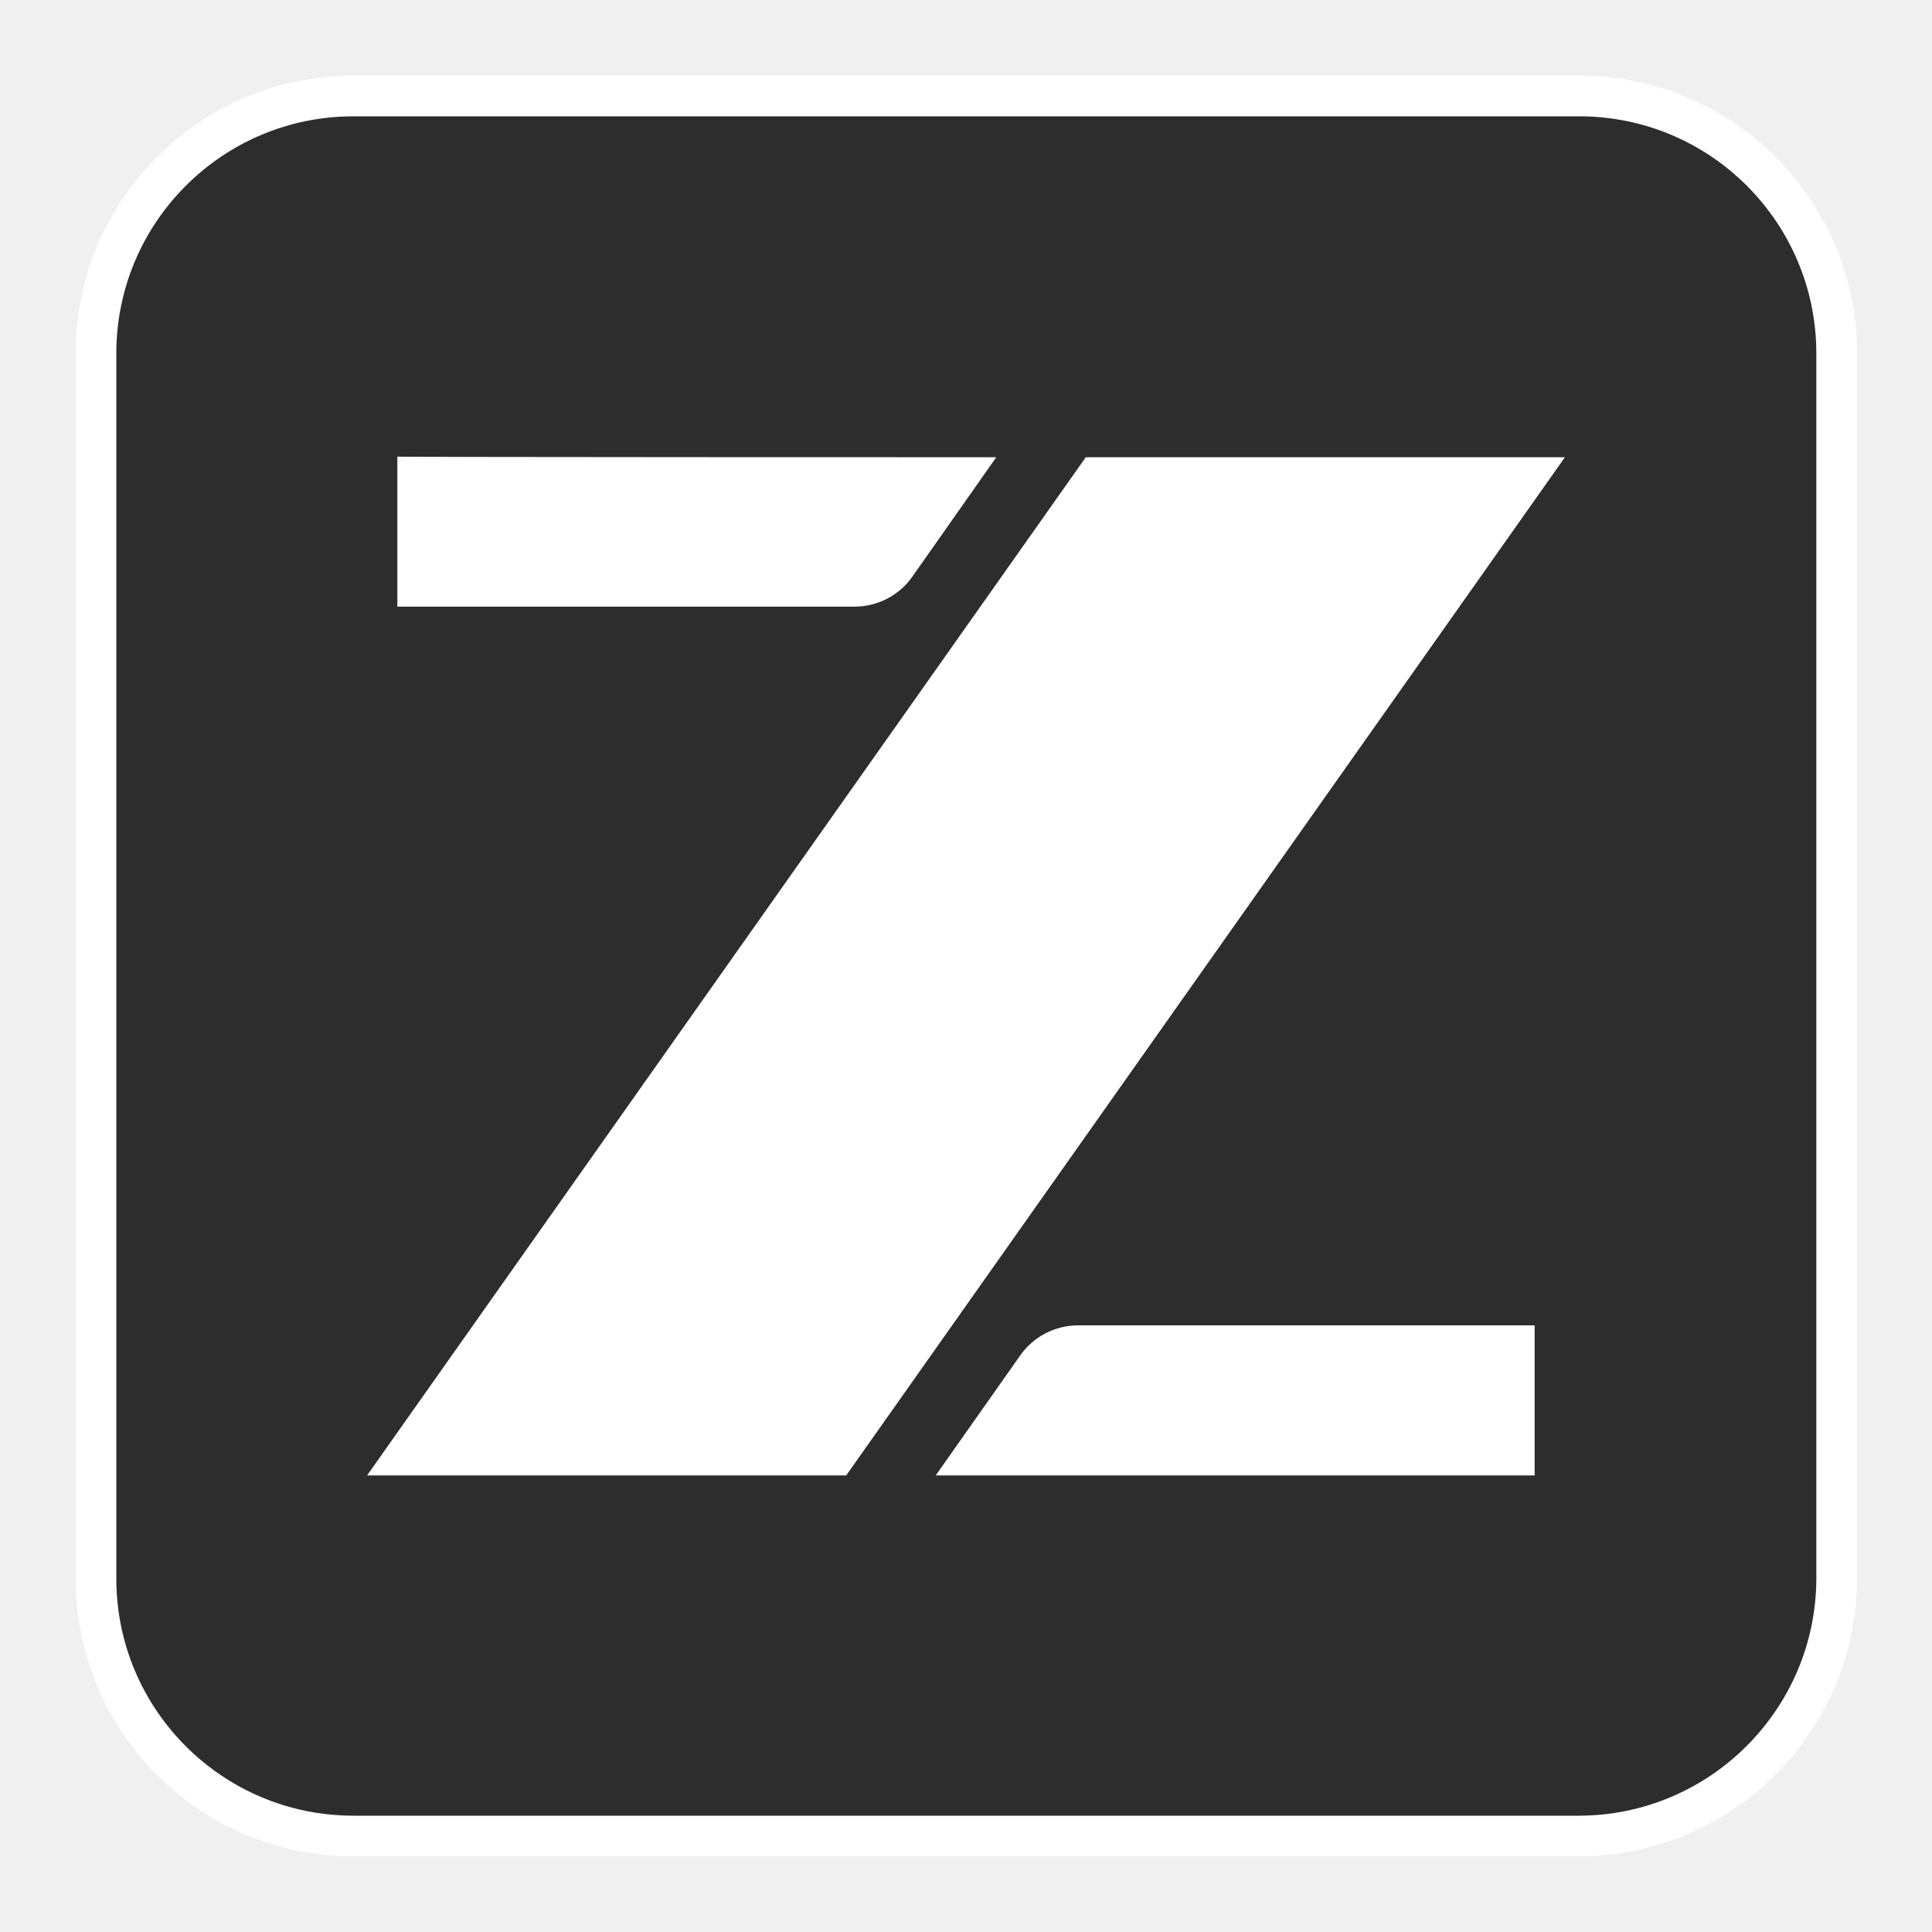
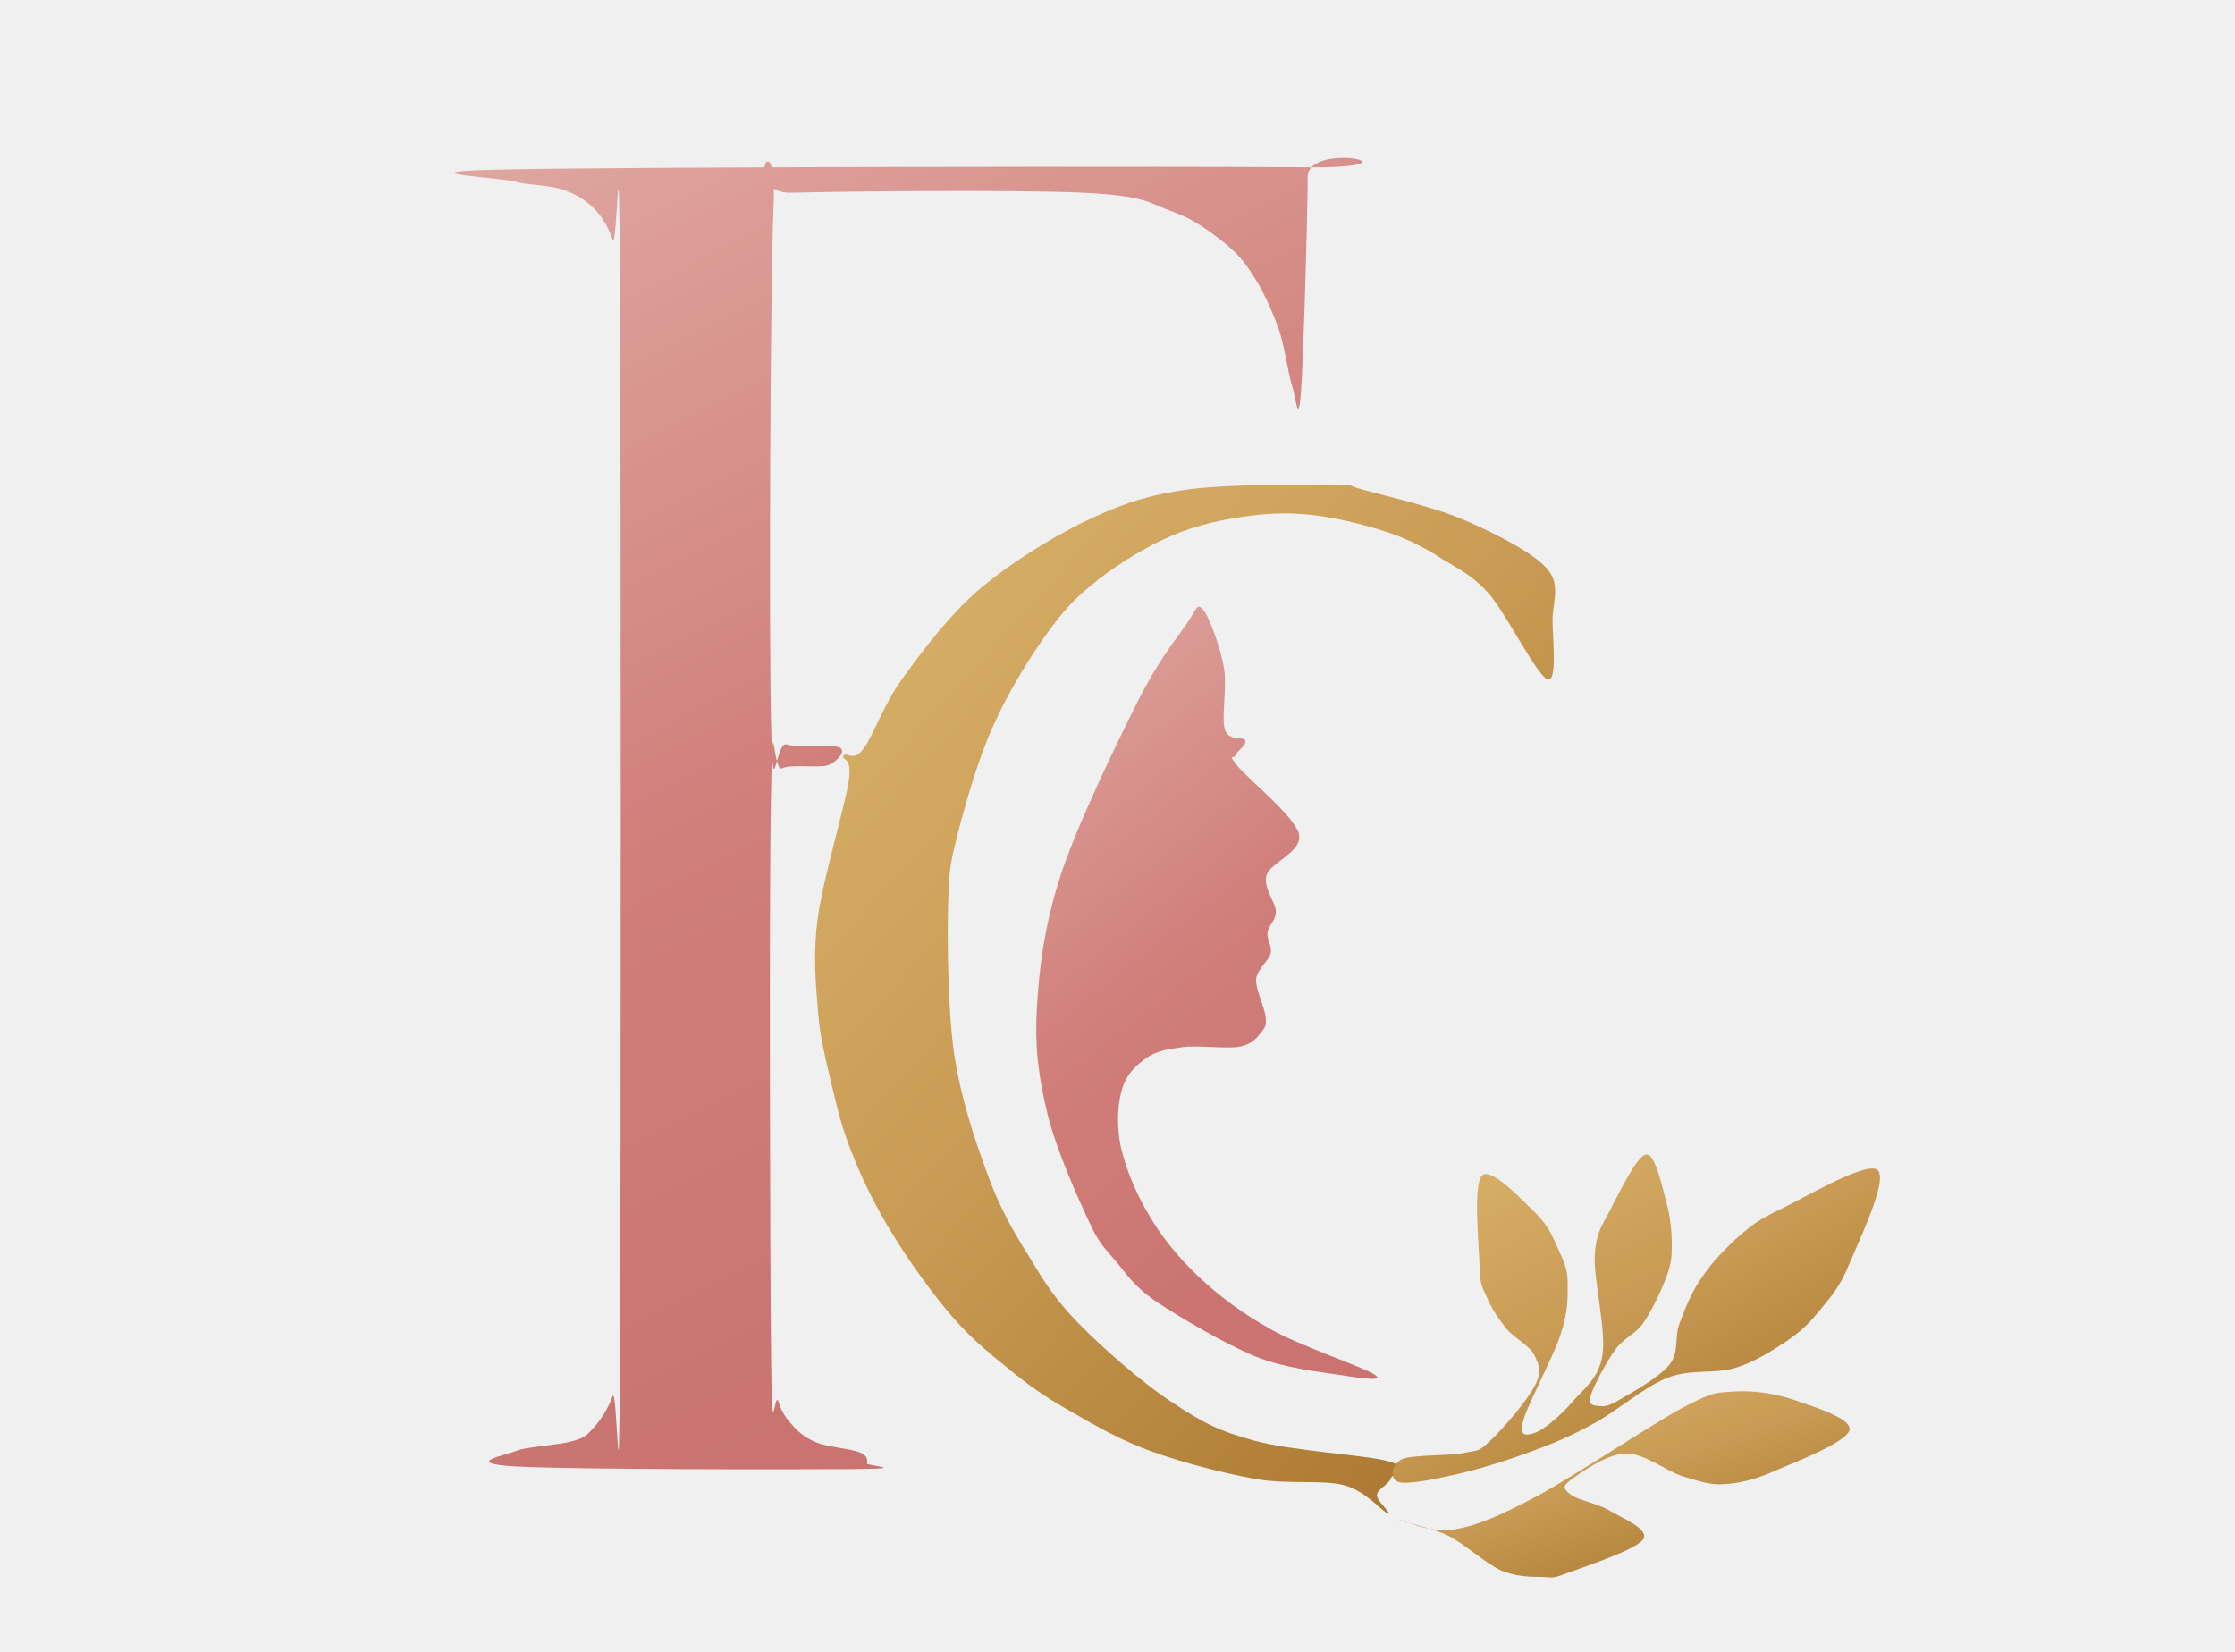
- <svg xmlns="http://www.w3.org/2000/svg" version="1.1" x="0px" y="0px" viewBox="0 0 30 30" style="enable-background:new 0 0 30 30;" xml:space="preserve">
+ <svg xmlns="http://www.w3.org/2000/svg" viewBox="0 0 429 317" width="429" height="317" role="img" aria-label="Freedom Cosmetic Shop">
  <defs>
-     <style type="text/css">
-     .st194{fill:#2D2D2D;stroke:#FFFFFF;stroke-width:0.632;stroke-miterlimit:10;}
-     .st23{fill:#FFFFFF;}
- 
-     .z-breathe {
-       animation: breathe 2.5s ease-in-out infinite;
-     }
- 
-     @keyframes breathe {
-       0%, 100% { opacity: 0.7; }
-       50% { opacity: 1; }
-     }
-   </style>
+     <linearGradient id="fcs-rose" x1="0" y1="0" x2="0.35" y2="1">
+       <stop offset="0%" stop-color="#DFA6A0" />
+       <stop offset="55%" stop-color="#D07E7A" />
+       <stop offset="100%" stop-color="#CA7370" />
+     </linearGradient>
+     <linearGradient id="fcs-gold" x1="0.1" y1="0" x2="0.9" y2="1">
+       <stop offset="0%" stop-color="#D9B26A" />
+       <stop offset="45%" stop-color="#C99B54" />
+       <stop offset="100%" stop-color="#A8752D" />
+     </linearGradient>
  </defs>
-   <g>
-     <path class="st194" d="M24.51,28.51H5.49c-2.21,0-4-1.79-4-4V5.49c0-2.21,1.79-4,4-4h19.03c2.21,0,4,1.79,4,4v19.03     C28.51,26.72,26.72,28.51,24.51,28.51z" />
-     <g class="z-breathe">
-       <path class="st23" d="M15.47,7.1l-1.3,1.85c-0.2,0.29-0.54,0.47-0.9,0.47h-7.1V7.09C6.16,7.1,15.47,7.1,15.47,7.1z" />
-       <polygon class="st23" points="24.3,7.1 13.14,22.91 5.7,22.91 16.86,7.1" />
-       <path class="st23" d="M14.53,22.91l1.31-1.86c0.2-0.29,0.54-0.47,0.9-0.47h7.09v2.33H14.53z" />
-     </g>
-   </g>
+   <path fill="url(#fcs-gold)" d="M227.0 94.1 C219.2 95.3 214.5 97.1 208.0 100.2 C201.5 103.4 193.8 108.2 188.0 113.1 C182.2 118.1 177.1 124.9 173.4 130.0 C169.6 135.1 167.6 141.4 165.6 143.9 C163.7 146.4 162.4 144.1 161.9 145.1 C161.4 146.1 163.7 144.9 162.9 150.0 C162.1 155.1 158.0 168.7 157.0 176.0 C156.0 183.3 156.6 189.0 157.0 194.0 C157.4 199.0 158.1 201.5 159.1 206.0 C160.2 210.5 161.3 215.8 163.4 221.0 C165.4 226.2 168.1 231.7 171.4 237.0 C174.6 242.3 179.1 248.5 183.0 253.0 C186.9 257.5 191.2 260.8 195.0 263.9 C198.8 266.9 201.7 268.8 206.0 271.2 C210.3 273.7 215.2 276.5 221.0 278.6 C226.8 280.7 234.8 282.8 241.0 283.9 C247.2 285.0 253.8 284.0 258.0 285.1 C262.2 286.2 265.3 290.2 266.4 290.5 C267.4 290.8 264.2 288.1 264.3 287.0 C264.3 285.9 266.5 285.0 266.9 283.9 C267.2 282.8 270.8 281.7 266.5 280.5 C262.2 279.3 247.9 278.5 241.0 276.6 C234.1 274.8 230.7 273.0 225.0 269.2 C219.3 265.5 211.6 258.7 207.0 254.0 C202.4 249.3 200.3 245.8 197.4 241.0 C194.4 236.2 191.7 231.5 189.4 225.0 C187.0 218.5 184.4 210.7 183.1 202.0 C181.9 193.3 181.8 180.2 182.0 173.0 C182.2 165.8 182.7 164.7 184.1 159.0 C185.6 153.3 187.9 145.3 190.8 139.0 C193.6 132.7 198.0 125.6 201.4 121.0 C204.7 116.4 207.1 114.2 211.0 111.1 C214.9 108.1 220.2 104.8 225.0 102.8 C229.8 100.7 235.3 99.6 240.0 99.0 C244.7 98.4 248.5 98.4 253.0 99.0 C257.5 99.6 263.0 101.0 267.0 102.4 C271.0 103.8 273.9 105.4 277.0 107.4 C280.1 109.3 282.5 110.3 285.9 114.1 C289.2 118.0 295.0 129.6 297.0 130.4 C299.0 131.2 298.0 122.5 298.0 119.0 C298.0 115.5 299.7 112.3 296.9 109.1 C294.0 105.9 286.8 102.3 281.0 99.8 C275.2 97.3 266.3 95.3 262.0 94.1 C257.7 93.0 260.8 93.0 255.0 93.0 C249.2 93.0 234.8 92.9 227.0 94.1 Z" />
+   <path fill="url(#fcs-gold)" d="M360.4 224.6 C358.3 222.8 346.4 229.9 342.0 232.0 C337.6 234.1 336.5 235.0 334.0 237.1 C331.5 239.3 328.7 242.2 326.8 245.0 C324.8 247.8 323.4 251.2 322.4 254.0 C321.3 256.8 322.4 259.4 320.5 261.9 C318.6 264.3 313.3 267.3 311.0 268.6 C308.7 270.0 308.0 270.0 307.0 269.9 C306.0 269.8 304.7 269.8 305.3 268.0 C305.8 266.2 308.4 261.3 310.1 259.0 C311.8 256.7 313.7 256.3 315.4 254.0 C317.0 251.7 319.0 247.5 319.9 245.0 C320.8 242.5 320.9 241.3 320.9 239.0 C320.9 236.7 320.7 233.9 319.9 231.0 C319.1 228.1 317.8 221.5 316.0 221.6 C314.2 221.8 310.9 228.8 309.2 232.0 C307.6 235.2 306.4 236.3 306.1 241.0 C305.9 245.7 308.3 255.3 307.6 260.0 C306.9 264.7 304.0 266.5 301.9 269.0 C299.8 271.5 296.6 274.2 295.0 274.9 C293.4 275.5 291.5 276.1 292.3 273.0 C293.0 269.9 298.2 260.5 299.6 256.0 C301.1 251.5 300.9 248.7 300.9 246.0 C300.8 243.3 300.2 242.2 299.2 240.0 C298.2 237.8 297.3 235.4 294.9 233.0 C292.4 230.6 286.3 224.0 284.5 225.6 C282.7 227.3 283.9 239.1 284.0 243.0 C284.1 246.9 284.5 247.0 285.4 249.0 C286.2 251.0 287.6 253.1 289.1 255.0 C290.7 256.9 293.6 258.3 294.5 260.1 C295.4 262.0 296.1 263.2 294.6 266.0 C293.2 268.8 288.3 274.5 286.0 276.6 C283.7 278.8 283.8 278.3 281.0 278.9 C278.2 279.5 271.2 279.2 269.1 280.1 C267.0 281.1 266.7 284.1 268.5 284.5 C270.3 285.0 275.7 283.9 280.0 282.9 C284.3 281.9 289.7 280.2 294.0 278.6 C298.3 277.0 301.7 275.6 306.0 273.2 C310.3 270.9 315.5 266.3 320.0 264.5 C324.5 262.7 329.2 263.8 333.0 262.6 C336.8 261.5 340.4 259.1 343.0 257.4 C345.6 255.6 346.9 254.4 348.9 252.0 C350.8 249.6 352.9 247.6 354.8 243.0 C356.7 238.4 362.5 226.5 360.4 224.6 Z" />
+   <path fill="url(#fcs-gold)" d="M355.0 274.5 C355.5 272.2 347.7 269.9 344.0 268.6 C340.3 267.4 336.5 266.9 333.0 267.1 C329.5 267.4 329.3 266.9 323.0 270.2 C316.7 273.6 302.3 283.3 295.0 287.2 C287.7 291.1 283.4 292.9 279.0 293.6 C274.6 294.4 268.8 291.6 268.6 291.8 C268.5 292.0 274.8 293.2 278.0 294.8 C281.2 296.4 285.0 300.0 288.0 301.4 C291.0 302.7 293.8 302.7 296.0 302.7 C298.2 302.8 297.8 303.1 301.0 301.9 C304.2 300.7 314.0 297.5 315.4 295.5 C316.7 293.5 311.3 291.4 309.0 290.0 C306.7 288.6 302.7 287.9 301.5 286.9 C300.2 285.9 299.7 285.4 301.5 284.1 C303.2 282.8 308.4 279.1 312.0 279.0 C315.6 278.9 319.8 282.4 323.0 283.4 C326.2 284.3 328.0 285.1 331.0 284.9 C334.0 284.7 337.0 284.0 341.0 282.2 C345.0 280.5 354.5 276.8 355.0 274.5 Z" />
+   <path fill="url(#fcs-rose)" d="M249.9 32.1 C224.5 31.9 123.6 32.0 98.5 32.5 C73.4 32.9 97.5 34.2 99.1 34.9 C100.7 35.5 105.5 35.5 108.0 36.4 C110.5 37.2 112.4 38.4 114.0 40.0 C115.6 41.6 116.8 43.7 117.6 46.0 C118.5 48.3 118.8 18.2 119.0 54.0 C119.2 89.8 119.2 225.3 119.0 261.0 C118.8 296.7 118.5 265.8 117.6 268.0 C116.8 270.2 115.3 272.6 114.0 274.0 C112.7 275.4 112.5 275.9 110.0 276.6 C107.5 277.4 100.9 277.7 99.1 278.5 C97.3 279.3 88.3 280.9 99.1 281.5 C109.9 282.1 152.8 282.1 164.0 282.0 C175.2 281.9 166.2 281.4 166.4 280.9 C166.5 280.3 166.6 279.4 165.0 278.8 C163.4 278.1 159.1 277.8 157.0 277.0 C154.9 276.2 153.6 275.2 152.4 273.9 C151.1 272.5 150.1 271.3 149.4 269.0 C148.6 266.7 148.2 279.5 148.0 260.0 C147.8 240.5 147.6 170.8 148.0 152.0 C148.4 133.2 148.3 148.3 150.1 147.5 C151.9 146.6 157.0 147.5 158.9 146.9 C160.7 146.2 162.5 144.2 161.2 143.5 C159.8 142.8 153.2 143.6 151.0 142.9 C148.8 142.1 148.4 156.3 148.0 139.0 C147.6 121.7 147.8 56.0 148.5 39.0 C149.2 22.0 142.1 37.3 152.0 37.0 C161.9 36.7 195.8 36.4 208.0 37.0 C220.2 37.6 220.5 39.0 225.0 40.6 C229.5 42.2 232.4 44.6 235.0 46.6 C237.6 48.7 238.9 50.3 240.6 53.0 C242.4 55.7 244.1 59.5 245.4 63.0 C246.6 66.5 247.3 71.9 248.0 74.0 C248.7 76.1 249.2 82.0 249.7 75.4 C250.2 68.7 251.0 41.2 251.0 34.0 C251.0 26.8 275.3 32.4 249.9 32.1 Z" />
+   <path fill="url(#fcs-rose)" d="M230.9 117.0 C229.7 115.6 229.7 117.0 227.6 120.0 C225.5 123.0 222.2 127.0 218.2 135.0 C214.2 143.0 206.8 158.2 203.6 168.0 C200.4 177.8 199.4 186.3 199.0 194.0 C198.6 201.7 199.5 207.3 201.1 214.0 C202.8 220.7 206.6 229.3 208.8 234.0 C210.9 238.7 211.9 239.4 214.1 242.0 C216.3 244.6 217.5 246.8 222.0 249.9 C226.5 252.9 235.2 258.0 241.0 260.4 C246.8 262.7 253.2 263.3 257.0 263.9 C260.8 264.5 266.0 265.3 263.9 263.9 C261.7 262.4 249.6 258.4 244.0 255.2 C238.4 252.1 233.9 248.7 230.0 245.0 C226.1 241.3 222.8 237.2 220.4 233.0 C217.9 228.8 216.0 224.0 215.1 220.0 C214.3 216.0 214.5 211.8 215.4 209.0 C216.2 206.2 218.1 204.5 220.0 203.1 C221.9 201.8 224.0 201.4 227.0 201.0 C230.0 200.6 235.5 201.4 238.0 200.9 C240.5 200.4 241.4 199.0 242.2 198.0 C243.0 197.0 243.1 196.7 242.9 195.0 C242.7 193.3 241.0 190.0 241.1 188.0 C241.3 186.0 243.5 184.5 243.9 183.0 C244.2 181.5 243.1 180.3 243.3 179.0 C243.4 177.7 244.9 176.8 244.9 175.0 C244.9 173.2 242.4 170.5 243.1 168.0 C243.9 165.5 250.2 163.5 249.3 160.0 C248.3 156.5 239.5 149.5 237.5 147.0 C235.5 144.5 236.9 145.8 237.1 145.0 C237.4 144.2 239.4 143.0 239.0 142.1 C238.7 141.3 235.8 142.4 235.1 140.0 C234.4 137.6 235.6 131.8 234.9 128.0 C234.2 124.2 232.1 118.3 230.9 117.0 Z" />
</svg>
